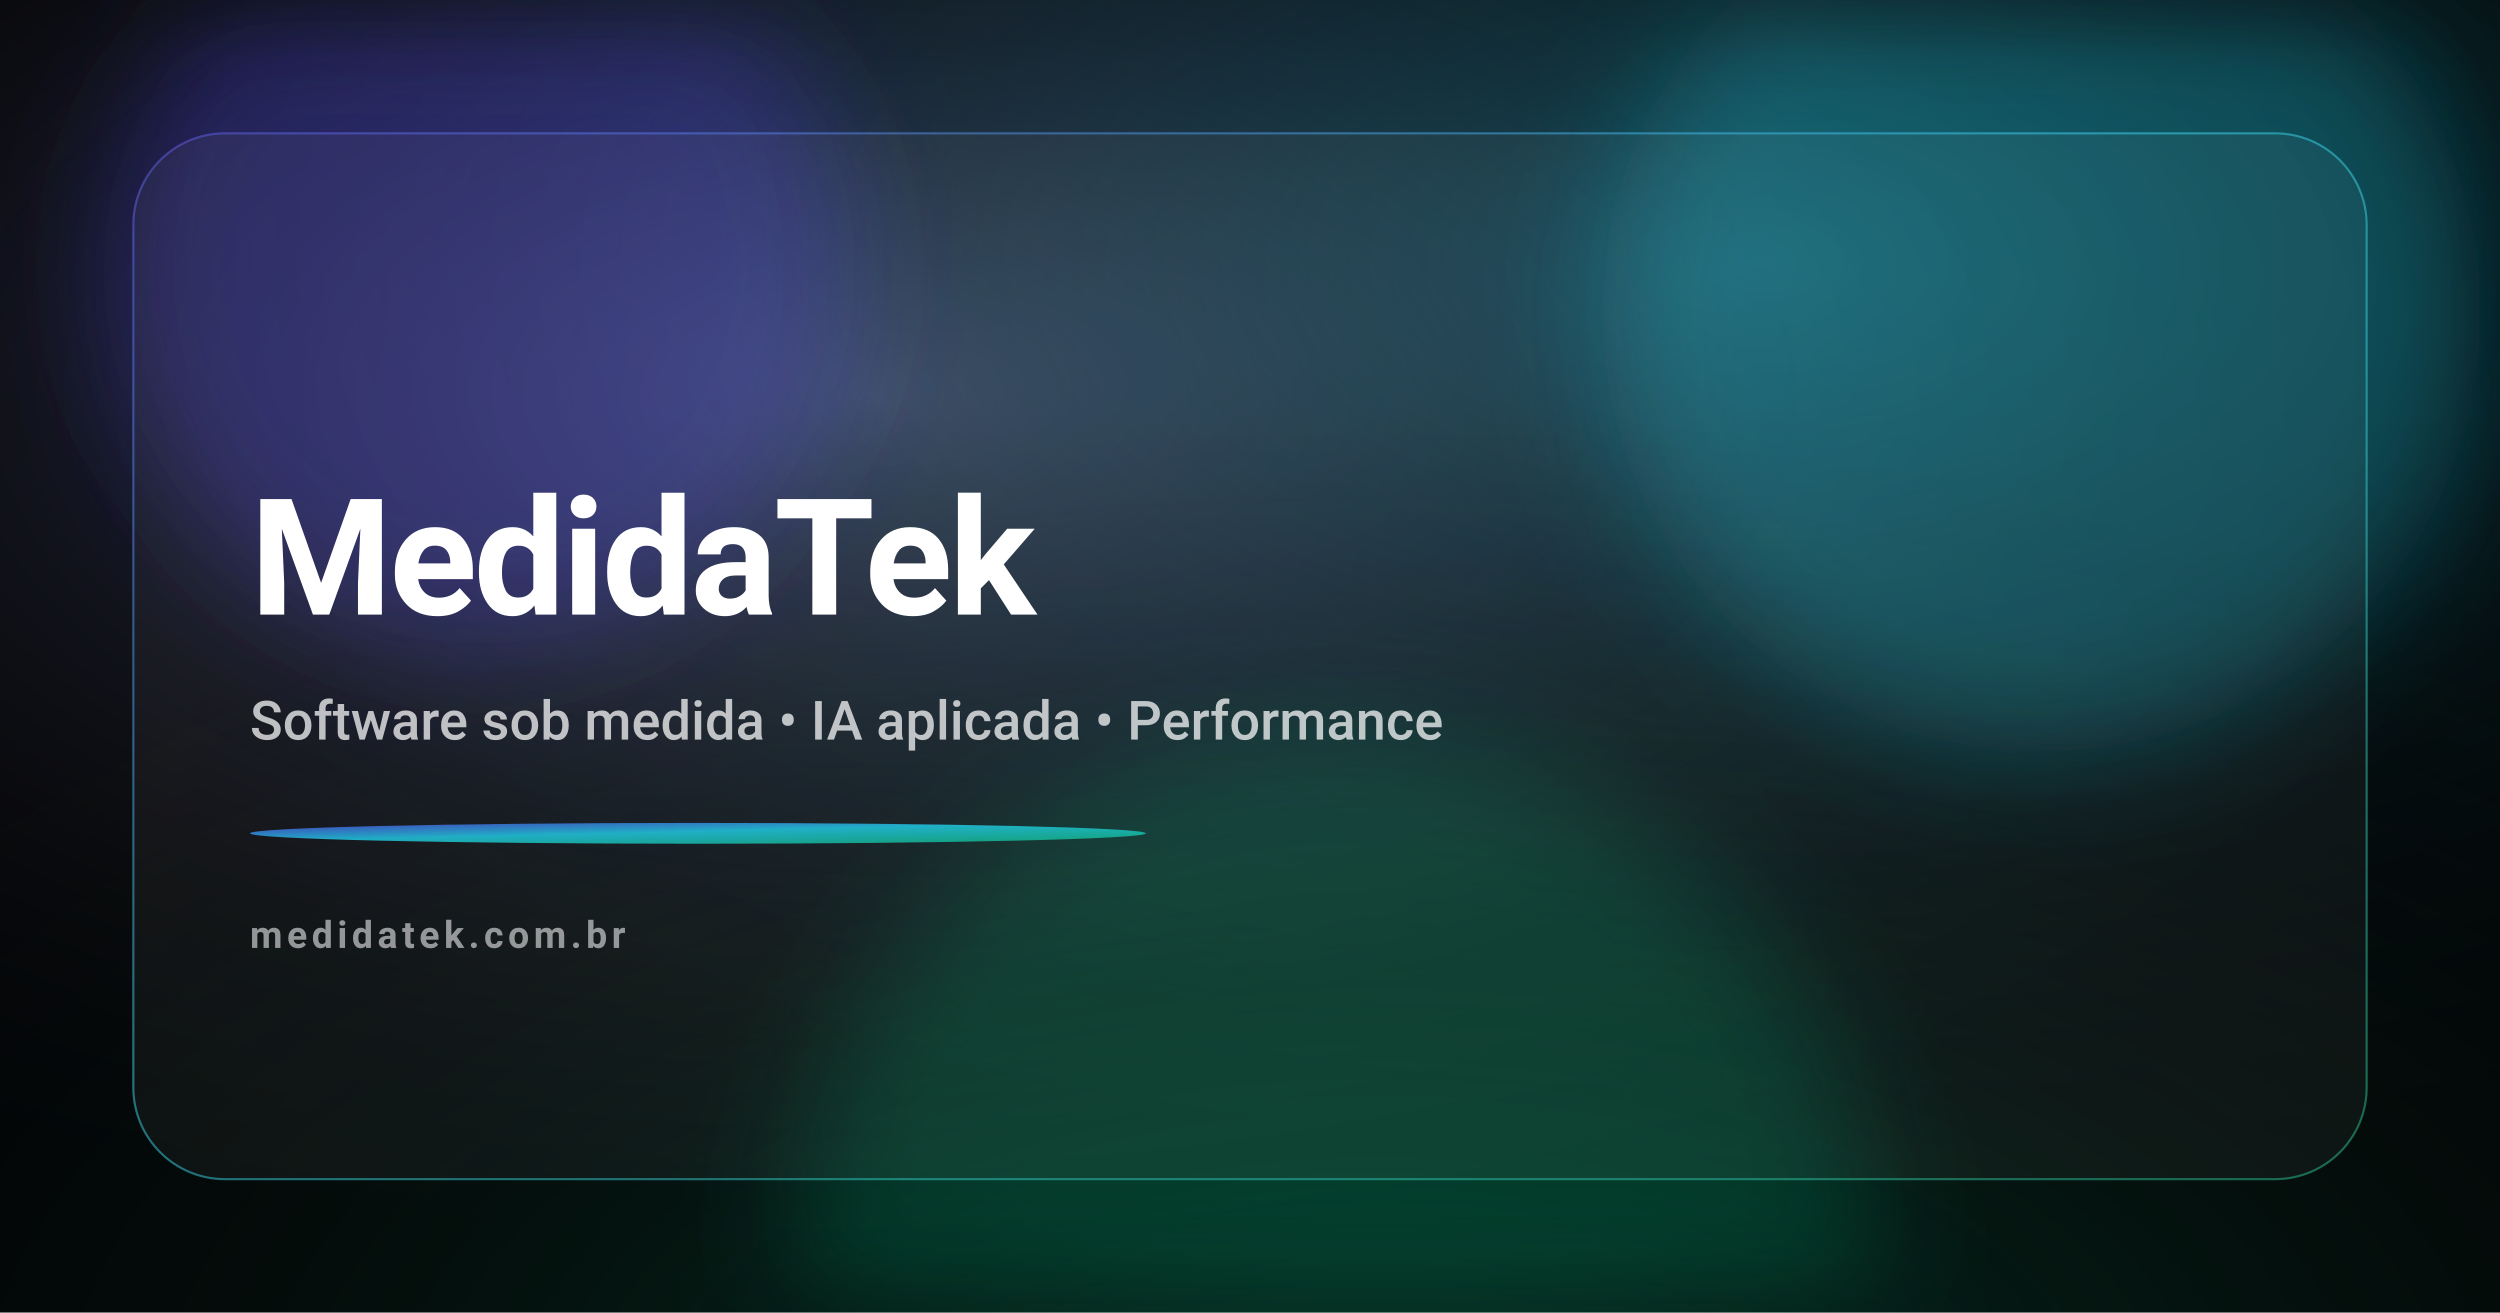
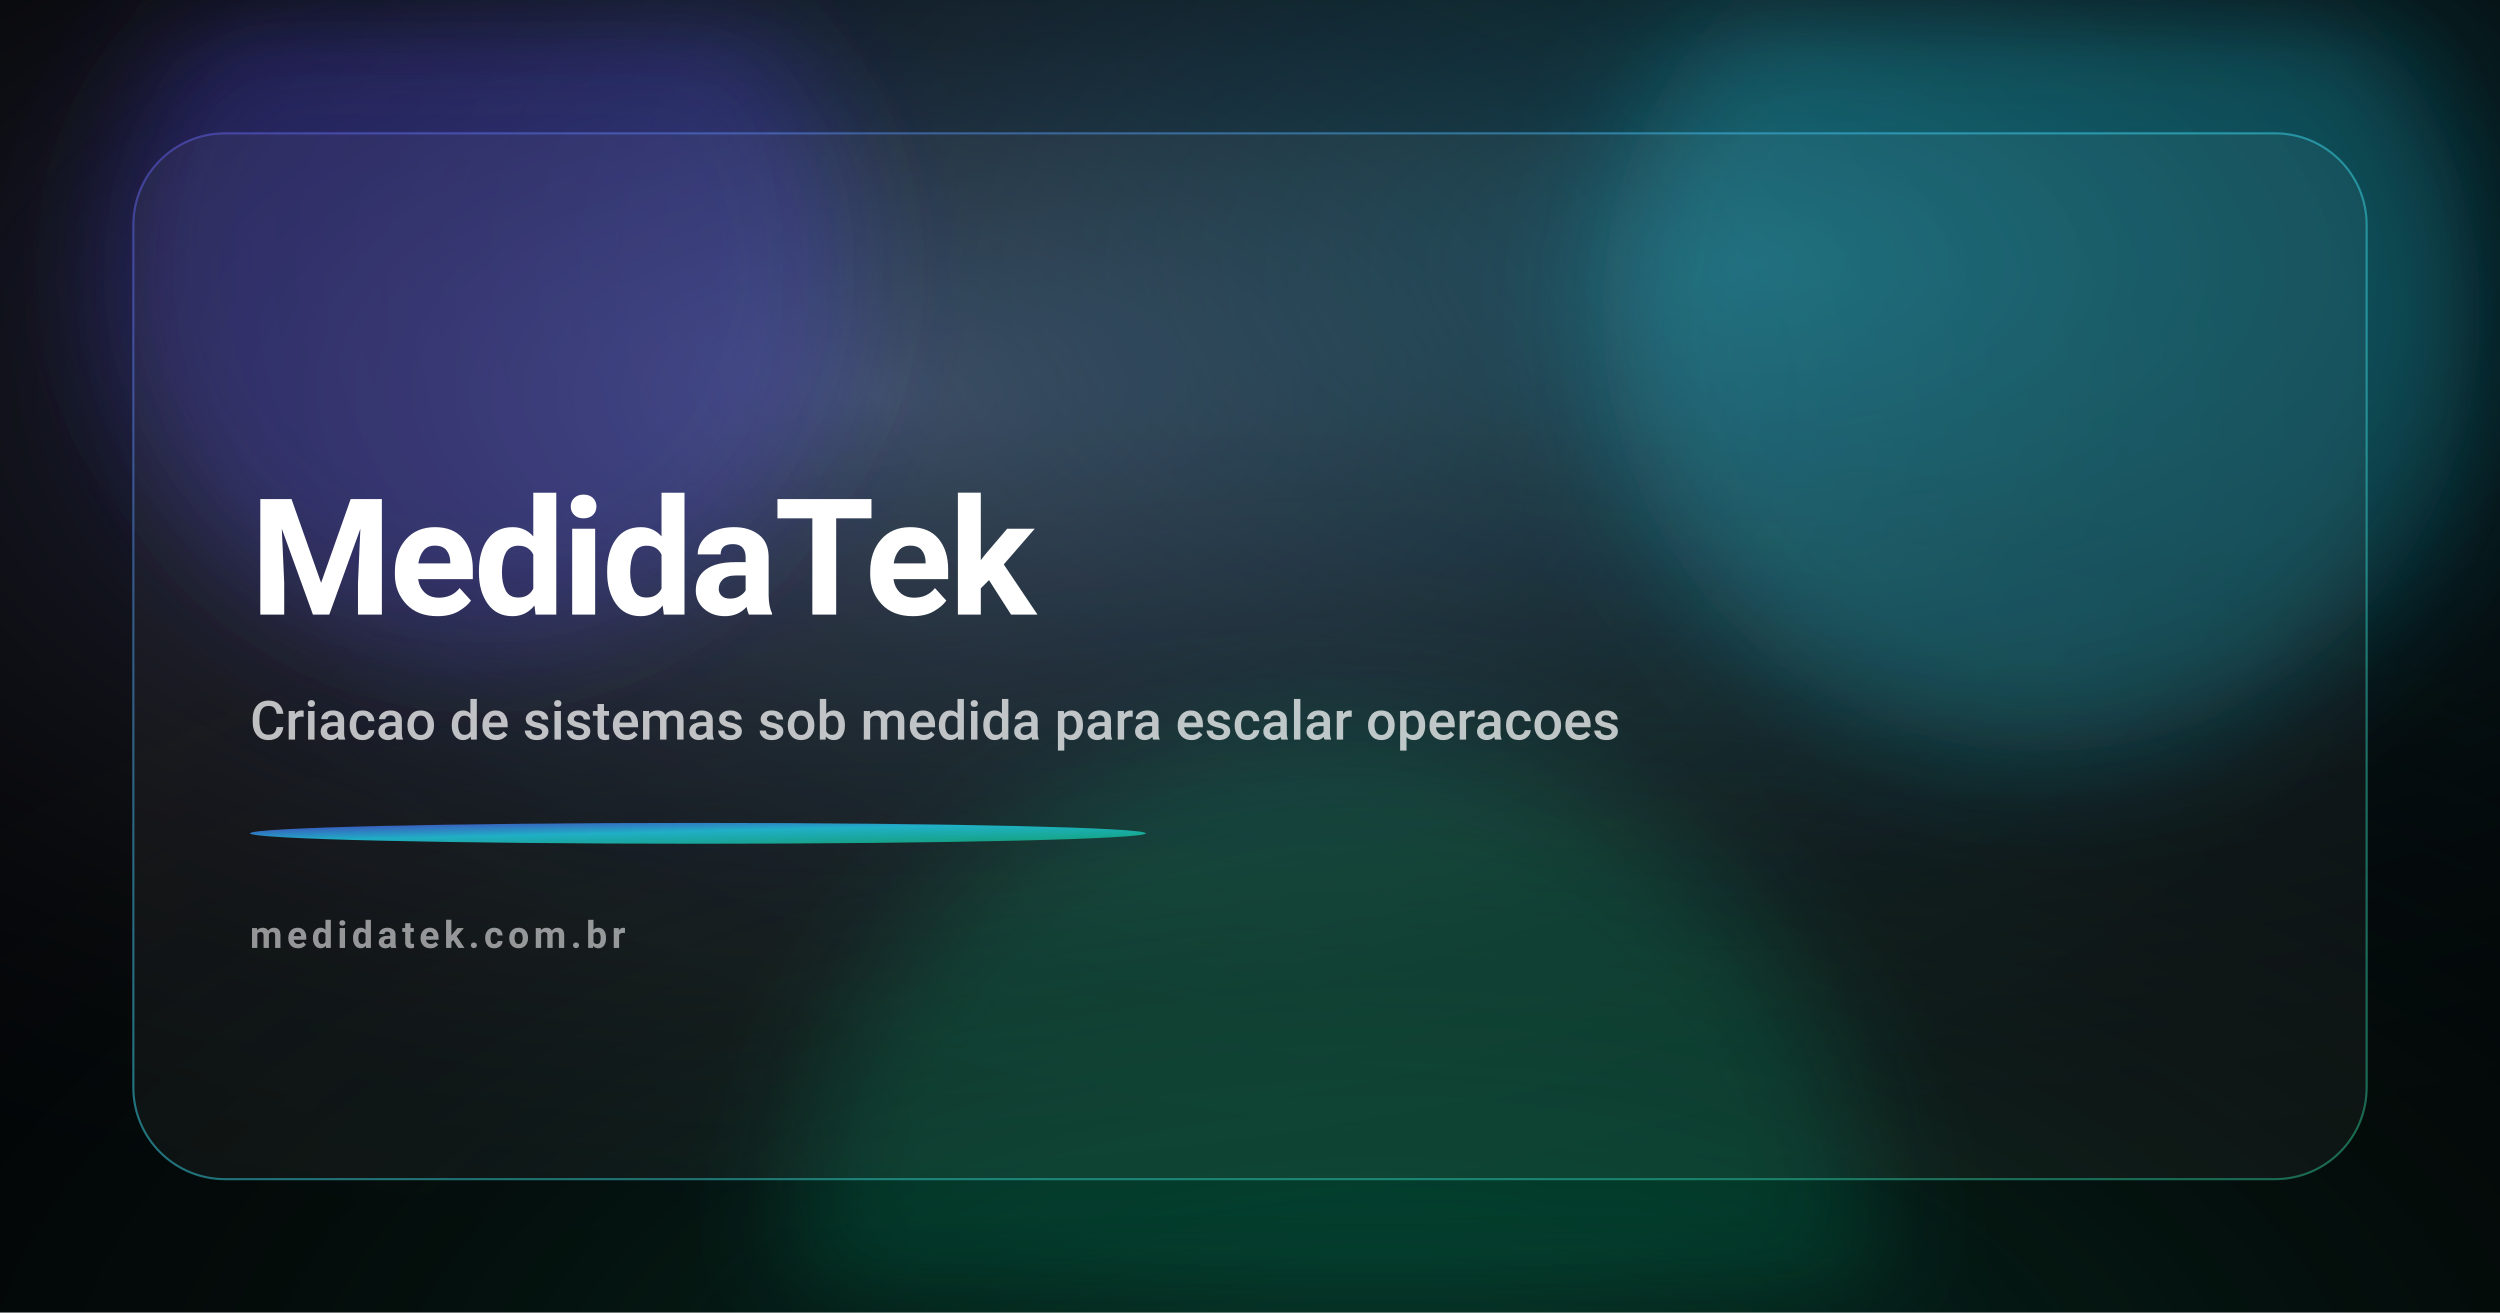
<svg xmlns="http://www.w3.org/2000/svg" width="1200" height="630" viewBox="0 0 1200 630">
  <defs>
    <linearGradient id="g1" x1="0" y1="0" x2="1" y2="1">
      <stop offset="0" stop-color="#4f46e5" />
      <stop offset="0.45" stop-color="#22d3ee" />
      <stop offset="1" stop-color="#10b981" />
    </linearGradient>
    <radialGradient id="g2" cx="35%" cy="30%" r="70%">
      <stop offset="0" stop-color="#a5b4fc" stop-opacity="0.35" />
      <stop offset="1" stop-color="#000000" stop-opacity="0" />
    </radialGradient>
    <radialGradient id="g3" cx="70%" cy="20%" r="75%">
      <stop offset="0" stop-color="#22d3ee" stop-opacity="0.28" />
      <stop offset="1" stop-color="#000000" stop-opacity="0" />
    </radialGradient>
    <radialGradient id="g4" cx="55%" cy="110%" r="80%">
      <stop offset="0" stop-color="#10b981" stop-opacity="0.26" />
      <stop offset="1" stop-color="#000000" stop-opacity="0" />
    </radialGradient>
    <filter id="blur" x="-20%" y="-20%" width="140%" height="140%">
      <feGaussianBlur stdDeviation="28" />
    </filter>
  </defs>
  <rect width="1200" height="630" fill="#030305" />
  <rect width="1200" height="630" fill="url(#g2)" />
  <rect width="1200" height="630" fill="url(#g3)" />
  <rect width="1200" height="630" fill="url(#g4)" />
  <g filter="url(#blur)" opacity="0.9">
    <circle cx="230" cy="130" r="180" fill="#4f46e5" opacity="0.35" />
    <circle cx="980" cy="150" r="210" fill="#22d3ee" opacity="0.28" />
    <circle cx="640" cy="610" r="260" fill="#10b981" opacity="0.22" />
  </g>
  <rect x="64" y="64" width="1072" height="502" rx="44" fill="rgba(255,255,255,0.04)" stroke="rgba(255,255,255,0.10)" />
  <rect x="64" y="64" width="1072" height="502" rx="44" fill="none" stroke="url(#g1)" stroke-opacity="0.45" />
  <text x="120" y="295" font-family="ui-sans-serif, system-ui, -apple-system, Segoe UI, Roboto, Helvetica, Arial" font-size="78" font-weight="700" fill="#ffffff" letter-spacing="-0.02em">MedidaTek</text>
-   <text x="120" y="355" font-family="ui-sans-serif, system-ui, -apple-system, Segoe UI, Roboto, Helvetica, Arial" font-size="26" font-weight="500" fill="rgba(255,255,255,0.72)">Software sob medida • IA aplicada • Performance</text>
+   <text x="120" y="355" font-family="ui-sans-serif, system-ui, -apple-system, Segoe UI, Roboto, Helvetica, Arial" font-size="26" font-weight="500" fill="rgba(255,255,255,0.72)">Criacao de sistemas sob medida para escalar operacoes</text>
  <rect x="120" y="395" width="430" height="10" rx="999" fill="url(#g1)" opacity="0.8" />
  <text x="120" y="455" font-family="ui-sans-serif, system-ui, -apple-system, Segoe UI, Roboto, Helvetica, Arial" font-size="18" font-weight="600" fill="rgba(255,255,255,0.55)" letter-spacing="0.12em">medidatek.com.br</text>
</svg>
